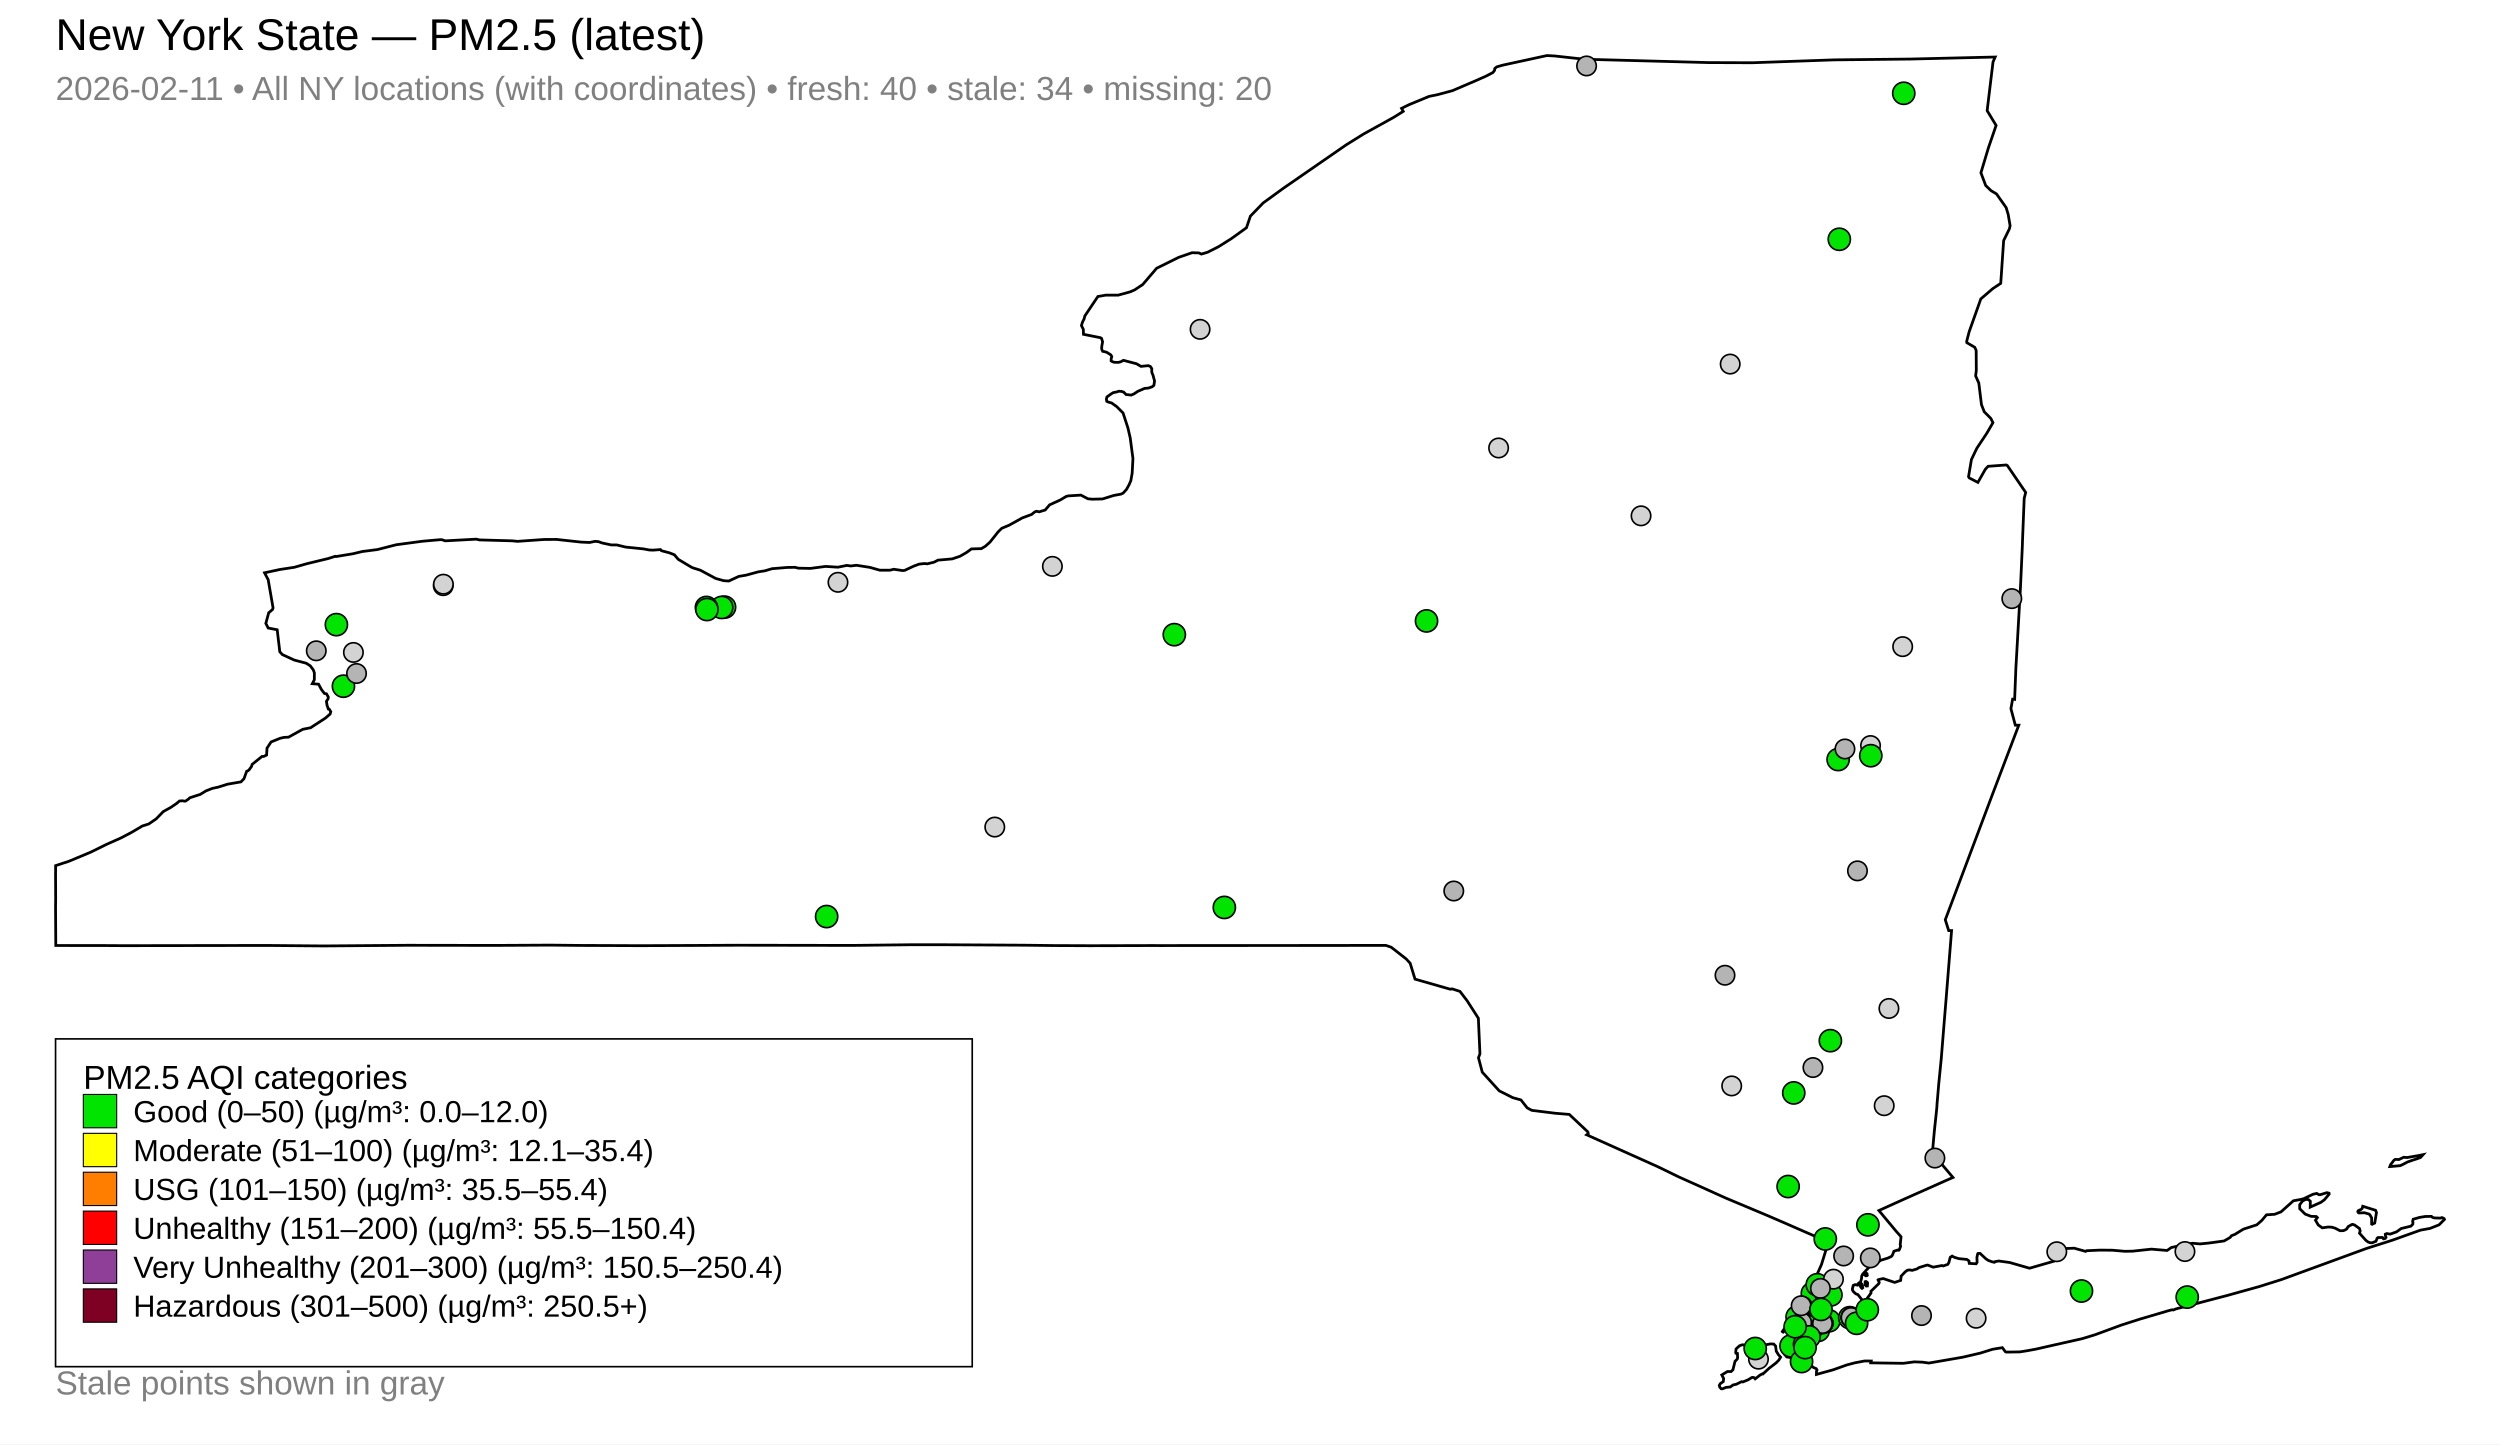
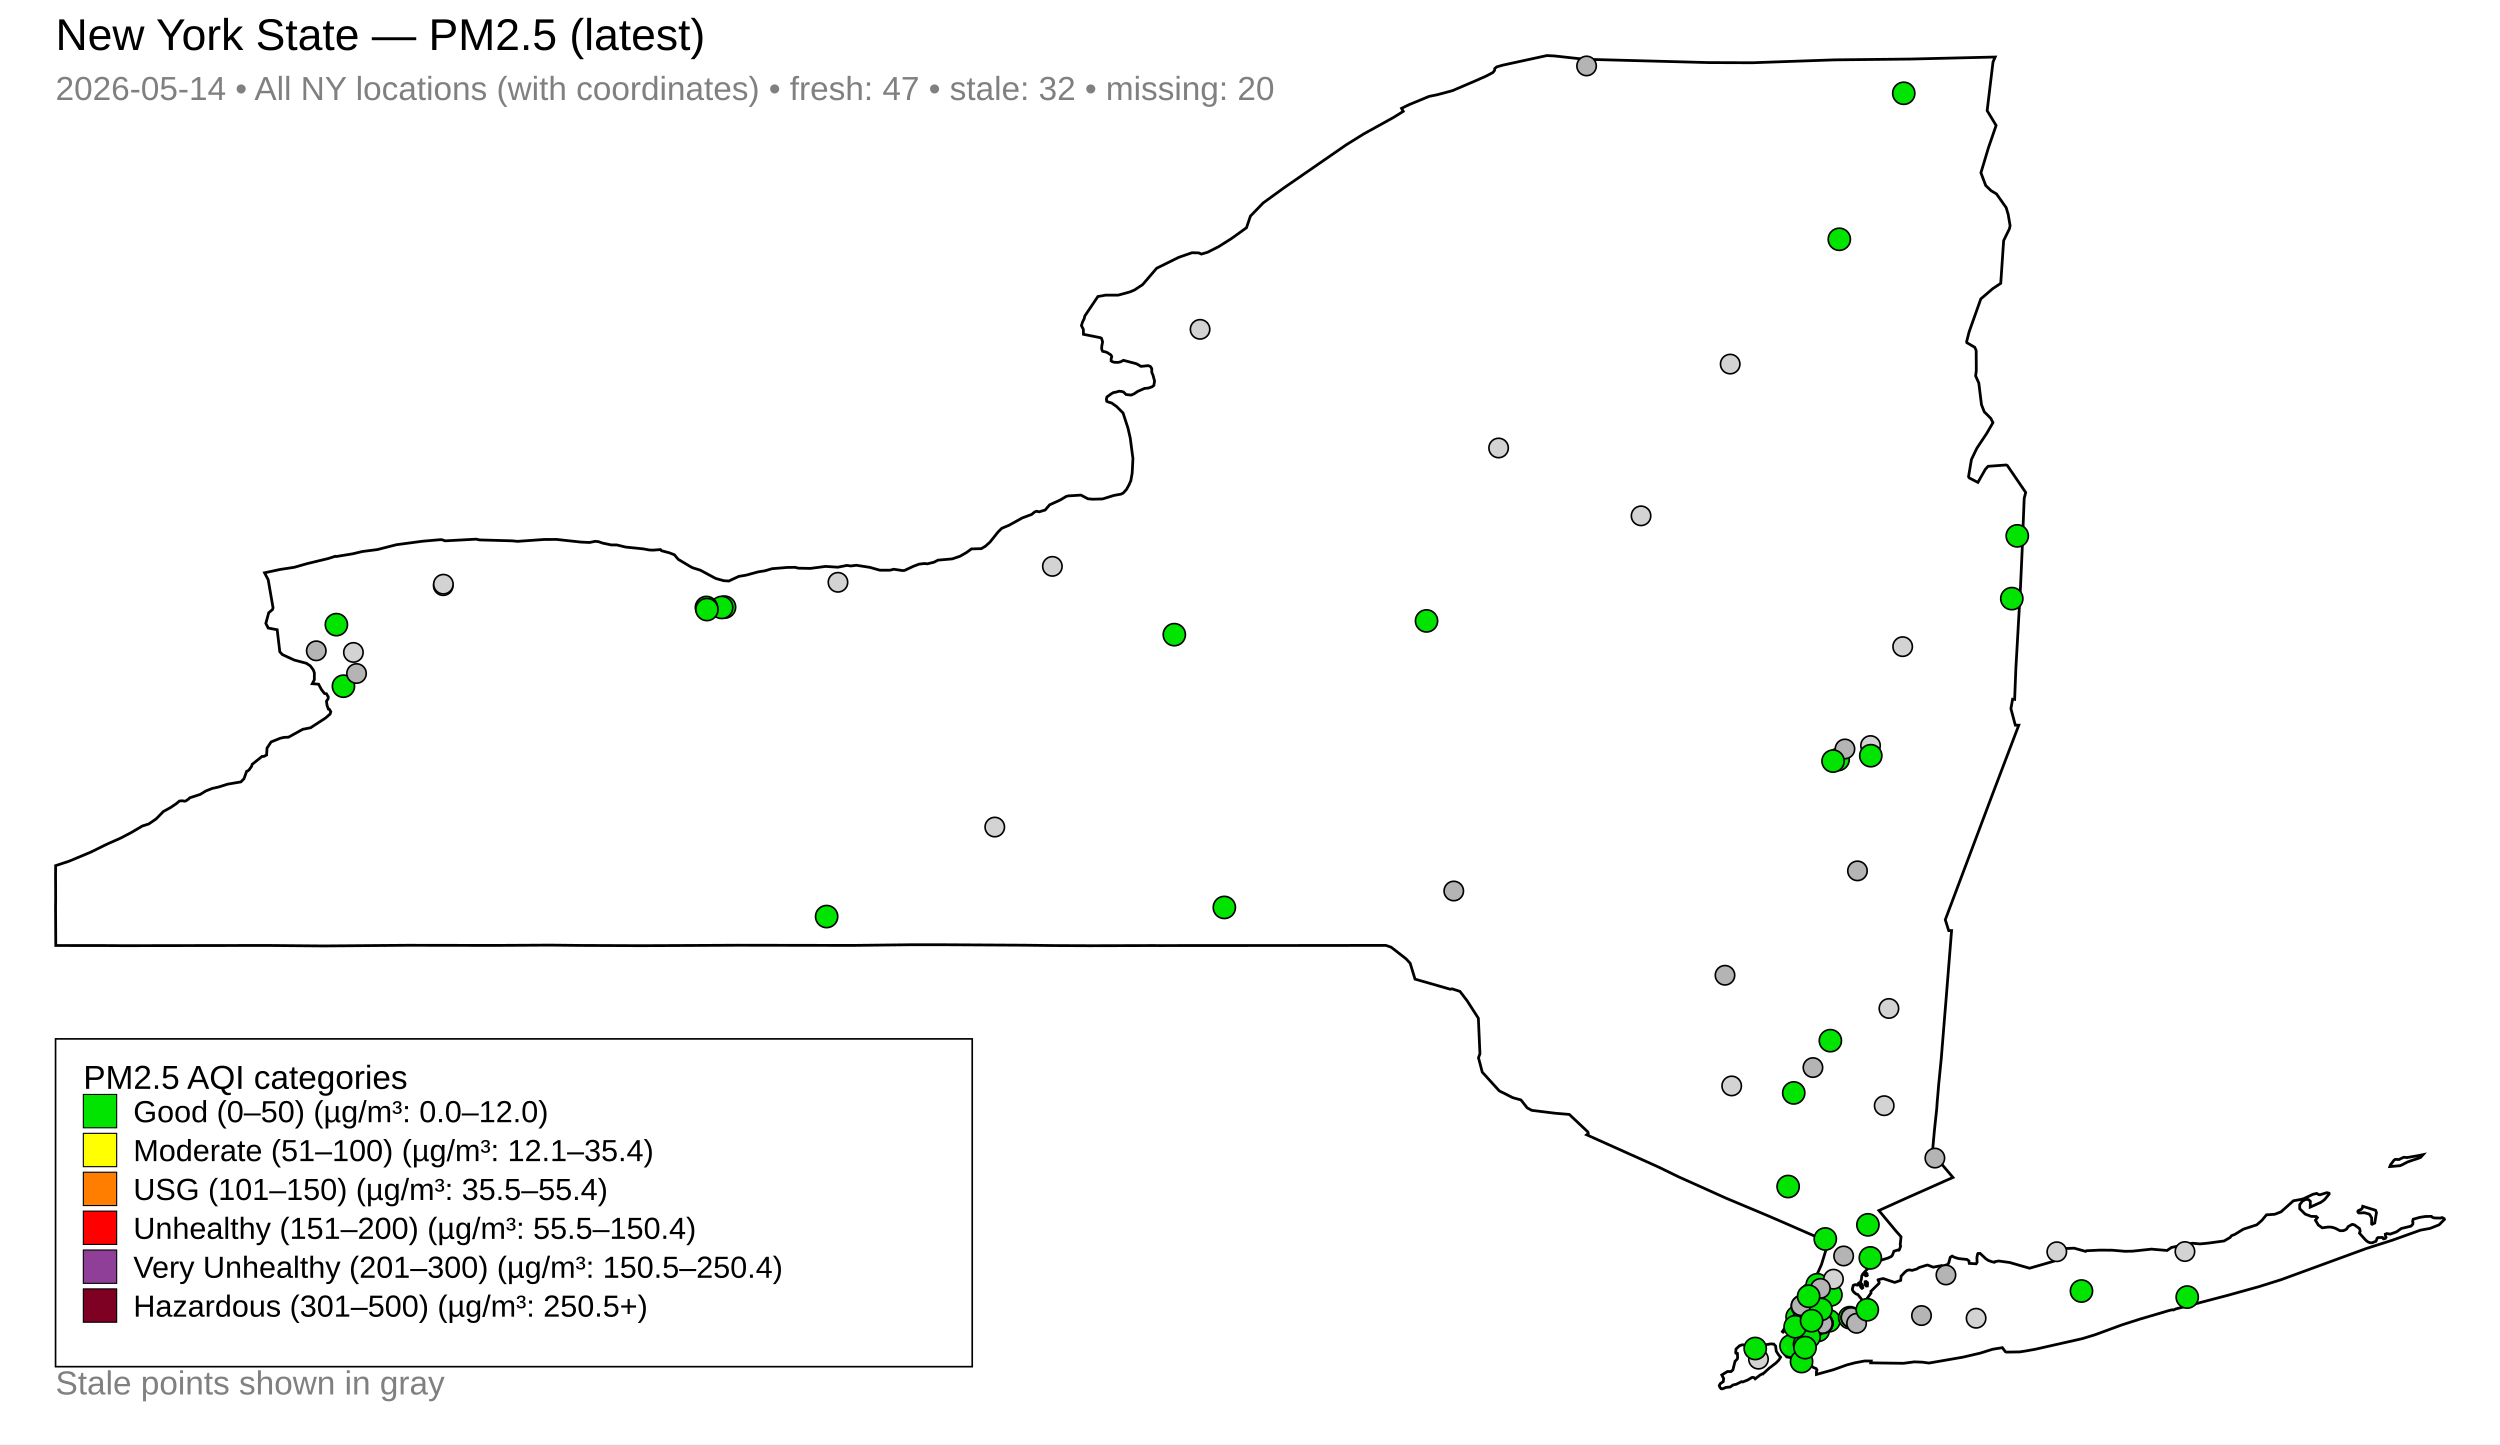
<svg xmlns="http://www.w3.org/2000/svg" width="900" height="520">
  <rect x="0" y="0" width="900" height="520" fill="white" />
  <text x="20" y="18" font-family="Arial, sans-serif" font-size="16">New York State — PM2.5 (latest)</text>
-   <text x="20" y="36" font-family="Arial, sans-serif" font-size="12" fill="gray">2026-02-11 • All NY locations (with coordinates) • fresh: 40 • stale: 34 • missing: 20</text>
+   <text x="20" y="36" font-family="Arial, sans-serif" font-size="12" fill="gray">2026-05-14 • All NY locations (with coordinates) • fresh: 47 • stale: 32 • missing: 20</text>
  <path d="M671.45,461.41 L671.76,461.32 L672.22,461.64 L672.35,461.97 L672.25,462.95 L671.86,462.98 L671.49,462.62 L671.42,461.90 L671.45,461.41 Z" fill="none" stroke="black" stroke-width="1" />
  <path d="M642.36,478.33 L642.45,478.27 L642.52,478.30 L642.67,478.45 L642.08,479.44 L641.97,479.57 L641.76,479.50 L641.65,479.36 L641.70,479.29 L642.36,478.33 Z" fill="none" stroke="black" stroke-width="1" />
  <path d="M631.09,495.85 L630.63,495.92 L629.30,496.74 L627.44,497.50 L626.99,497.39 L625.05,498.34 L623.91,498.58 L622.89,499.31 L621.43,499.45 L619.97,500.00 L619.59,499.94 L619.11,499.34 L618.94,498.75 L619.31,498.11 L620.38,497.37 L620.51,496.26 L619.84,494.98 L621.89,493.74 L623.20,493.75 L623.86,493.12 L624.60,490.10 L625.39,489.28 L625.54,488.77 L625.47,487.25 L624.94,487.17 L624.85,486.89 L624.98,485.63 L626.20,484.49 L627.20,484.13 L627.86,484.18 L628.29,484.48 L630.16,484.84 L633.73,484.48 L637.39,483.80 L638.55,483.86 L639.22,484.59 L639.45,486.43 L640.24,487.69 L641.02,488.58 L640.36,489.66 L639.38,490.65 L636.92,492.53 L634.68,494.60 L634.55,494.53 L633.57,495.05 L631.87,496.39 L631.55,496.00 L631.09,495.85 Z" fill="none" stroke="black" stroke-width="1" />
  <path d="M849.98,435.40 L850.40,435.00 L850.58,434.26 L855.20,435.70 L855.53,436.51 L854.90,440.30 L853.95,440.75 L853.79,440.66 L853.79,438.43 L853.14,437.30 L852.79,437.05 L851.24,436.59 L849.21,436.67 L848.92,436.46 L848.81,436.10 L849.05,435.78 L849.98,435.40 Z" fill="none" stroke="black" stroke-width="1" />
  <path d="M870.50,416.04 L872.32,415.67 L871.40,416.69 L870.20,417.14 L868.43,417.71 L866.65,418.34 L864.93,419.25 L864.09,419.63 L860.35,419.96 L860.56,419.36 L861.16,418.55 L861.81,417.71 L862.30,417.37 L863.61,417.44 L865.33,416.61 L866.53,416.72 L869.49,416.21 L870.50,416.04 Z" fill="none" stroke="black" stroke-width="1" />
  <path d="M672.13,458.56 L672.14,458.66 L672.14,458.72 L672.14,458.86 L672.23,459.11 L672.15,459.22 L671.72,459.30 L671.25,459.00 L671.26,458.78 L671.52,458.74 L671.57,458.43 L671.76,458.34 L672.01,458.42 L672.12,458.50 L672.13,458.56 Z" fill="none" stroke="black" stroke-width="1" />
  <path d="M711.67,111.62 L708.89,119.45 L708.00,122.91 L708.06,123.36 L710.90,125.02 L711.42,126.16 L711.47,133.32 L711.23,135.33 L712.37,137.90 L713.33,145.68 L714.32,148.22 L714.32,148.23 L716.69,150.62 L717.46,152.16 L716.34,154.09 L715.25,155.97 L711.69,161.33 L711.12,162.50 L709.72,165.42 L708.67,171.61 L708.95,172.06 L712.04,173.67 L714.72,168.95 L715.71,167.87 L722.27,167.39 L722.67,167.63 L728.86,176.71 L729.25,177.28 L728.71,179.40 L728.10,194.68 L728.09,194.76 L728.08,195.48 L728.05,196.41 L727.86,200.66 L727.39,211.06 L726.27,230.83 L725.74,240.07 L725.73,240.19 L725.72,240.42 L725.27,251.78 L724.54,251.70 L723.93,255.12 L725.51,261.06 L726.76,261.07 L722.18,273.10 L717.23,286.12 L710.91,302.93 L700.30,331.12 L701.53,335.01 L702.57,335.01 L700.65,358.95 L700.65,359.00 L700.08,365.91 L699.29,375.69 L698.86,381.02 L697.92,390.50 L697.50,395.54 L697.49,395.62 L697.48,395.72 L697.46,395.84 L697.46,395.89 L697.45,395.95 L697.30,397.94 L697.29,398.09 L697.29,398.14 L697.28,398.37 L697.27,398.55 L697.17,399.64 L697.11,400.19 L697.09,400.40 L696.44,406.47 L696.33,407.58 L695.65,415.11 L703.07,423.89 L700.16,425.16 L699.60,425.41 L688.75,430.24 L686.82,431.10 L686.00,431.46 L676.41,435.79 L680.06,440.19 L680.83,441.10 L681.61,442.05 L682.65,443.29 L684.29,445.13 L684.37,445.24 L684.08,448.06 L684.22,448.65 L683.79,449.84 L683.56,450.08 L683.30,449.97 L681.82,450.44 L681.25,451.90 L680.91,452.31 L679.66,452.90 L677.07,453.70 L675.98,454.45 L673.26,455.77 L670.59,458.65 L670.35,459.12 L670.21,459.39 L670.13,460.39 L669.78,461.51 L669.86,461.98 L670.22,462.23 L670.50,462.70 L670.50,462.99 L670.49,463.23 L670.60,463.60 L670.45,463.73 L670.31,463.82 L670.15,463.69 L669.84,463.26 L669.53,462.78 L669.70,462.27 L669.40,461.80 L669.23,461.82 L668.86,462.18 L668.61,462.63 L667.80,462.47 L667.16,462.76 L666.86,464.00 L666.90,464.43 L667.26,465.03 L668.07,465.76 L668.85,466.07 L670.08,467.63 L670.58,468.27 L671.16,468.23 L671.99,467.65 L672.01,467.64 L673.56,465.50 L673.52,464.88 L676.36,462.11 L676.53,461.69 L676.10,460.78 L676.22,460.66 L677.95,460.28 L682.09,461.67 L682.62,461.49 L684.24,460.94 L684.40,459.42 L685.84,457.89 L686.64,457.30 L687.38,457.17 L688.40,457.33 L690.11,456.81 L690.84,456.33 L693.58,455.47 L693.99,455.43 L695.96,456.18 L699.09,455.59 L699.56,455.74 L701.20,455.18 L701.51,454.68 L701.56,454.61 L702.09,452.64 L702.78,452.18 L702.84,452.21 L703.35,452.51 L703.54,452.61 L703.97,452.75 L705.14,453.10 L705.48,453.14 L705.92,453.18 L707.17,453.31 L707.99,453.39 L708.08,453.40 L708.82,453.94 L708.84,454.11 L708.93,454.82 L711.41,454.96 L711.75,454.44 L711.69,452.62 L711.97,451.37 L712.09,451.24 L712.84,451.23 L714.85,453.11 L715.77,453.74 L717.21,454.27 L717.99,454.42 L718.14,454.21 L719.54,453.96 L723.48,454.50 L723.48,454.50 L730.64,456.56 L739.37,454.04 L739.67,453.38 L739.84,451.18 L740.27,450.08 L743.57,449.47 L746.71,449.35 L750.83,450.50 L751.18,450.26 L756.02,450.04 L760.46,450.08 L764.95,450.47 L767.74,450.42 L774.50,449.69 L780.15,450.17 L781.68,449.11 L786.64,448.02 L789.37,447.57 L792.02,447.81 L795.24,447.49 L800.69,446.74 L802.85,445.48 L803.34,444.85 L804.55,444.38 L807.63,442.49 L812.44,440.94 L814.24,439.37 L815.93,437.34 L818.90,437.14 L821.17,436.26 L825.62,432.29 L828.10,431.83 L829.29,431.55 L832.69,429.93 L834.03,429.63 L834.66,430.02 L835.20,430.12 L837.67,429.36 L838.45,429.55 L838.50,429.87 L836.78,431.92 L835.52,432.84 L831.68,434.56 L831.72,432.46 L831.03,431.85 L830.34,431.77 L829.75,431.92 L828.83,432.45 L827.89,433.71 L827.90,435.13 L829.85,437.07 L831.97,437.88 L833.86,437.95 L834.26,438.34 L833.56,439.28 L834.59,441.01 L836.02,442.02 L838.12,441.73 L839.41,441.78 L840.70,442.17 L842.40,443.06 L843.63,443.03 L844.42,442.70 L844.83,442.40 L845.34,441.58 L846.64,440.84 L846.91,440.77 L847.62,440.98 L849.42,442.27 L849.66,443.16 L849.41,443.95 L851.70,446.51 L852.50,447.11 L853.25,447.39 L853.98,447.40 L855.33,446.86 L855.66,446.12 L855.74,445.80 L856.07,445.52 L857.67,445.48 L858.06,445.98 L858.15,445.97 L858.36,445.93 L858.75,445.80 L858.97,445.46 L858.75,444.81 L858.71,444.31 L859.20,444.09 L860.47,444.28 L862.73,443.48 L864.44,442.27 L867.94,441.41 L868.59,440.72 L868.67,440.13 L868.54,439.69 L868.75,438.92 L871.08,438.26 L873.13,437.93 L875.32,437.90 L875.73,438.27 L876.37,438.45 L878.55,438.52 L879.10,438.32 L879.86,438.67 L880.00,438.99 L878.08,440.93 L874.83,442.22 L871.35,442.86 L861.17,446.50 L851.91,449.45 L821.30,460.65 L813.23,463.19 L801.98,466.32 L783.30,471.22 L782.44,471.59 L781.99,471.51 L780.80,471.81 L770.46,474.85 L763.93,476.94 L754.22,480.51 L749.60,481.92 L739.78,484.13 L732.91,485.69 L729.57,486.30 L727.07,486.69 L726.81,486.69 L722.25,486.76 L721.89,486.57 L720.85,485.16 L717.35,485.73 L712.94,487.11 L709.48,487.92 L706.59,488.59 L694.41,490.70 L692.08,490.38 L689.13,490.27 L685.24,490.79 L679.31,490.71 L673.48,490.62 L673.53,490.41 L673.63,489.97 L671.28,489.95 L668.40,490.49 L667.81,490.60 L664.81,491.39 L659.97,493.12 L653.92,494.79 L653.93,493.72 L654.12,493.19 L653.80,492.69 L653.48,492.56 L652.83,492.29 L652.23,491.79 L651.22,491.87 L647.74,492.11 L646.58,492.09 L645.82,491.85 L645.49,491.67 L645.39,491.28 L646.01,490.71 L646.11,490.58 L646.63,489.96 L646.44,489.42 L645.61,488.88 L643.23,488.50 L642.49,487.59 L642.19,486.33 L642.63,485.03 L642.90,484.64 L643.31,484.03 L644.81,482.70 L644.57,480.60 L644.31,480.34 L644.19,480.22 L644.10,479.73 L644.44,479.04 L644.79,478.83 L644.97,478.16 L644.68,477.60 L644.13,477.34 L645.30,472.33 L645.80,471.59 L646.70,470.22 L647.56,468.92 L648.23,467.90 L652.43,461.52 L653.54,459.79 L654.04,459.01 L654.05,459.01 L654.69,457.56 L655.54,455.67 L655.73,455.24 L658.33,446.78 L657.39,446.77 L656.39,446.35 L642.34,440.21 L642.34,440.21 L636.74,437.79 L636.27,437.59 L623.59,432.27 L621.30,431.31 L607.02,424.88 L604.15,423.59 L597.03,420.12 L571.21,408.53 L571.77,408.09 L571.62,407.48 L564.94,401.19 L564.57,401.16 L559.87,400.77 L551.43,399.72 L549.78,398.82 L547.54,395.98 L544.57,395.15 L539.74,392.72 L533.62,385.98 L532.58,382.03 L532.25,380.80 L532.78,379.37 L532.21,366.57 L528.15,360.25 L525.58,356.90 L522.77,355.99 L522.09,356.12 L509.41,352.49 L507.66,346.77 L506.19,345.18 L500.83,341.00 L498.91,340.34 L491.03,340.35 L490.57,340.35 L486.12,340.35 L485.47,340.36 L485.40,340.37 L431.39,340.39 L431.08,340.39 L417.73,340.41 L415.79,340.40 L414.97,340.40 L413.41,340.40 L391.85,340.46 L391.18,340.45 L378.97,340.40 L378.49,340.39 L368.59,340.27 L368.53,340.27 L340.49,340.11 L338.40,340.10 L329.08,340.10 L328.96,340.11 L328.40,340.11 L327.31,340.11 L326.71,340.12 L324.20,340.15 L324.19,340.15 L319.64,340.20 L319.63,340.20 L306.90,340.35 L265.50,340.28 L254.11,340.34 L238.89,340.41 L230.96,340.44 L229.96,340.44 L208.32,340.35 L208.29,340.35 L198.12,340.24 L189.21,340.29 L178.17,340.35 L146.78,340.30 L116.53,340.54 L111.73,340.50 L97.20,340.37 L96.24,340.36 L44.33,340.44 L42.93,340.43 L36.46,340.39 L34.89,340.38 L34.89,340.39 L20.08,340.38 L20.00,326.35 L20.03,324.28 L20.04,323.01 L20.03,321.88 L20.02,321.20 L20.03,320.78 L20.00,314.47 L20.02,313.59 L20.02,311.63 L24.82,310.05 L32.70,306.76 L38.29,304.00 L43.48,301.69 L47.32,299.68 L51.26,297.35 L53.57,296.62 L56.23,294.79 L58.80,292.15 L61.36,290.74 L63.51,289.29 L64.62,288.36 L65.67,288.28 L66.45,288.43 L66.85,288.35 L67.76,287.74 L68.34,287.20 L72.08,285.99 L74.12,284.73 L76.48,283.81 L78.63,283.35 L81.89,282.31 L86.73,281.48 L87.83,280.34 L88.03,279.78 L88.81,277.65 L89.17,277.53 L89.64,277.18 L90.54,275.93 L90.79,275.15 L94.34,272.31 L94.94,272.32 L95.97,271.81 L96.13,269.31 L97.59,267.10 L100.85,265.78 L102.24,265.46 L103.87,265.38 L108.98,262.55 L111.81,261.99 L117.20,258.48 L118.85,257.03 L119.08,256.20 L118.52,255.30 L118.21,255.25 L117.74,253.94 L117.52,252.48 L118.09,251.60 L118.19,250.93 L117.53,249.76 L116.81,249.66 L115.68,248.18 L114.69,246.31 L112.43,246.13 L113.16,244.71 L113.17,242.22 L112.79,241.17 L111.73,239.73 L111.48,239.56 L110.26,238.77 L105.89,237.61 L101.65,235.65 L100.73,234.64 L99.82,226.98 L99.79,226.71 L96.55,226.09 L95.70,224.42 L96.73,220.61 L98.11,219.42 L98.30,218.83 L96.55,208.71 L95.24,206.21 L100.75,205.02 L105.97,204.22 L110.44,202.94 L118.20,201.06 L120.72,200.26 L120.96,200.36 L127.08,199.35 L130.41,198.55 L135.88,197.84 L142.68,196.10 L152.14,194.84 L158.51,194.28 L159.20,194.32 L160.22,194.70 L161.05,194.66 L171.41,194.10 L172.66,194.37 L184.42,194.70 L186.27,194.89 L195.89,194.21 L200.32,194.19 L209.12,195.15 L212.16,195.29 L212.25,195.29 L214.25,194.88 L215.47,195.00 L216.80,195.48 L220.09,196.18 L222.04,196.18 L225.25,196.95 L231.64,197.60 L233.73,197.99 L235.06,198.05 L237.77,197.85 L238.13,198.26 L240.99,199.02 L242.78,199.72 L244.16,201.35 L248.63,204.03 L249.35,204.40 L252.12,205.27 L254.96,206.80 L257.67,208.25 L260.52,209.05 L262.36,209.17 L265.97,207.50 L268.62,207.05 L272.95,205.87 L275.37,205.49 L277.93,204.73 L278.54,204.68 L279.56,204.60 L283.36,204.28 L286.24,204.24 L287.40,204.54 L291.73,204.63 L297.18,203.91 L301.64,204.19 L304.86,203.55 L306.28,203.75 L308.30,203.50 L313.14,204.25 L316.78,205.28 L320.50,205.26 L321.72,204.93 L324.99,205.41 L325.67,205.34 L328.91,203.82 L330.88,203.09 L332.77,202.87 L333.80,202.98 L336.24,202.39 L337.69,201.65 L342.80,201.20 L345.59,200.26 L347.98,198.88 L349.72,197.61 L350.65,197.58 L353.28,197.51 L354.75,196.63 L356.40,195.16 L359.33,191.47 L360.63,190.19 L362.11,189.57 L363.20,189.12 L368.02,186.45 L371.39,185.20 L372.46,184.32 L373.13,184.05 L374.11,184.26 L376.27,183.60 L377.85,181.75 L381.66,180.01 L383.82,178.72 L384.57,178.52 L389.12,178.24 L391.66,179.56 L393.25,179.71 L396.92,179.62 L400.98,178.36 L403.59,177.88 L404.37,177.48 L405.53,176.19 L406.42,174.60 L407.11,173.02 L407.58,170.32 L407.86,165.08 L407.43,161.84 L406.90,157.75 L406.05,154.06 L404.30,148.68 L402.03,146.39 L400.20,145.08 L399.02,144.75 L398.43,144.46 L398.30,143.71 L398.49,142.90 L399.19,142.40 L399.96,141.84 L400.79,141.34 L402.07,141.09 L402.77,140.84 L403.73,140.91 L404.50,141.15 L405.39,142.03 L407.24,142.23 L408.27,141.78 L409.60,140.89 L412.03,139.83 L413.42,139.71 L414.75,139.25 L415.40,138.73 L415.64,137.15 L415.05,134.99 L414.70,134.22 L414.63,133.66 L414.63,132.69 L414.11,131.91 L413.35,131.63 L410.77,131.90 L409.13,130.95 L404.44,129.72 L403.48,130.23 L402.65,130.45 L401.80,130.45 L401.14,130.42 L400.49,130.22 L400.01,129.92 L400.01,129.23 L400.23,128.35 L399.91,127.76 L398.58,126.91 L397.93,126.67 L396.96,126.47 L396.72,126.00 L396.59,125.47 L396.65,124.60 L396.94,123.06 L396.55,121.81 L396.15,121.57 L390.05,120.35 L390.00,118.58 L389.32,117.22 L389.67,116.02 L390.28,114.79 L390.55,113.73 L395.23,106.75 L398.07,106.24 L402.54,106.25 L406.75,105.10 L408.43,104.39 L411.37,102.44 L416.39,96.57 L424.32,92.65 L429.13,90.98 L431.61,91.05 L432.49,91.47 L434.73,90.81 L438.71,88.79 L443.22,85.95 L444.47,85.06 L448.73,81.98 L450.15,77.80 L454.75,73.05 L462.25,67.61 L484.59,52.17 L490.91,48.23 L501.72,42.25 L505.17,40.09 L504.56,39.01 L507.22,37.70 L514.47,34.70 L517.43,34.10 L522.81,32.66 L530.97,29.18 L535.07,27.36 L537.46,26.10 L538.06,25.30 L538.10,24.70 L538.81,24.08 L541.02,23.45 L556.89,20.00 L559.60,20.14 L567.94,21.06 L570.44,21.33 L615.11,22.53 L630.83,22.59 L643.82,22.13 L660.44,21.55 L687.64,21.26 L718.26,20.53 L717.49,22.29 L716.48,30.64 L715.37,39.83 L718.60,45.16 L715.84,53.19 L713.13,62.21 L714.85,66.77 L716.21,68.09 L716.77,68.63 L718.74,69.81 L718.74,69.81 L722.22,74.75 L722.96,77.26 L723.64,81.27 L723.38,82.39 L721.31,86.62 L720.42,99.76 L720.26,102.01 L717.42,103.89 L713.09,107.61 L711.67,111.62 Z" fill="none" stroke="black" stroke-width="1" />
  <circle cx="623.41" cy="390.93" r="3.50" fill="lightgray" stroke="black" stroke-width="0.6" />
  <circle cx="113.86" cy="234.29" r="3.50" fill="rgb(180,180,180)" stroke="black" stroke-width="0.6" />
  <circle cx="643.73" cy="427.15" r="4.00" fill="#00E400" stroke="black" stroke-width="0.6" />
  <circle cx="652.45" cy="465.63" r="4.00" fill="#00E400" stroke="black" stroke-width="0.6" />
  <circle cx="645.75" cy="393.45" r="4.00" fill="#00E400" stroke="black" stroke-width="0.6" />
  <circle cx="633.05" cy="489.30" r="3.50" fill="lightgray" stroke="black" stroke-width="0.6" />
  <circle cx="539.50" cy="161.27" r="3.50" fill="lightgray" stroke="black" stroke-width="0.6" />
  <circle cx="711.40" cy="474.57" r="3.50" fill="lightgray" stroke="black" stroke-width="0.6" />
  <circle cx="159.56" cy="210.84" r="3.50" fill="lightgray" stroke="black" stroke-width="0.6" />
  <circle cx="590.78" cy="185.70" r="3.50" fill="lightgray" stroke="black" stroke-width="0.6" />
  <circle cx="622.87" cy="131.07" r="3.50" fill="lightgray" stroke="black" stroke-width="0.6" />
  <circle cx="358.12" cy="297.74" r="3.50" fill="lightgray" stroke="black" stroke-width="0.6" />
  <circle cx="513.55" cy="223.53" r="4.00" fill="#00E400" stroke="black" stroke-width="0.6" />
  <circle cx="432.03" cy="118.56" r="3.50" fill="lightgray" stroke="black" stroke-width="0.6" />
  <circle cx="260.84" cy="218.57" r="4.00" fill="#00E400" stroke="black" stroke-width="0.6" />
  <circle cx="654.21" cy="462.50" r="4.00" fill="#00E400" stroke="black" stroke-width="0.6" />
  <circle cx="657.44" cy="466.02" r="4.00" fill="#00E400" stroke="black" stroke-width="0.6" />
  <circle cx="658.41" cy="475.49" r="4.00" fill="#00E400" stroke="black" stroke-width="0.6" />
  <circle cx="673.39" cy="268.40" r="3.50" fill="lightgray" stroke="black" stroke-width="0.6" />
  <circle cx="301.67" cy="209.63" r="3.50" fill="lightgray" stroke="black" stroke-width="0.6" />
  <circle cx="665.90" cy="474.36" r="4.00" fill="#00E400" stroke="black" stroke-width="0.6" />
  <circle cx="662.15" cy="86.14" r="4.00" fill="#00E400" stroke="black" stroke-width="0.6" />
  <circle cx="672.45" cy="440.94" r="4.00" fill="#00E400" stroke="black" stroke-width="0.6" />
  <circle cx="684.96" cy="232.79" r="3.50" fill="lightgray" stroke="black" stroke-width="0.6" />
  <circle cx="678.31" cy="398.05" r="3.50" fill="lightgray" stroke="black" stroke-width="0.6" />
  <circle cx="648.49" cy="475.16" r="3.50" fill="rgb(180,180,180)" stroke="black" stroke-width="0.6" />
  <circle cx="422.75" cy="228.48" r="4.00" fill="#00E400" stroke="black" stroke-width="0.6" />
  <circle cx="297.59" cy="329.96" r="4.00" fill="#00E400" stroke="black" stroke-width="0.6" />
  <circle cx="749.33" cy="464.77" r="4.00" fill="#00E400" stroke="black" stroke-width="0.6" />
  <circle cx="644.77" cy="484.52" r="4.00" fill="#00E400" stroke="black" stroke-width="0.6" />
  <circle cx="127.23" cy="234.88" r="3.50" fill="lightgray" stroke="black" stroke-width="0.6" />
  <circle cx="673.48" cy="272.05" r="4.00" fill="#00E400" stroke="black" stroke-width="0.6" />
  <circle cx="123.64" cy="247.03" r="4.00" fill="#00E400" stroke="black" stroke-width="0.6" />
  <circle cx="159.62" cy="210.31" r="3.50" fill="lightgray" stroke="black" stroke-width="0.6" />
  <circle cx="691.74" cy="473.60" r="3.50" fill="rgb(180,180,180)" stroke="black" stroke-width="0.6" />
  <circle cx="647.35" cy="476.84" r="3.50" fill="rgb(180,180,180)" stroke="black" stroke-width="0.6" />
  <circle cx="654.57" cy="478.94" r="4.00" fill="#00E400" stroke="black" stroke-width="0.6" />
  <circle cx="659.13" cy="466.16" r="4.00" fill="#00E400" stroke="black" stroke-width="0.6" />
  <circle cx="660.05" cy="460.50" r="3.50" fill="lightgray" stroke="black" stroke-width="0.6" />
  <circle cx="680.01" cy="363.05" r="3.50" fill="lightgray" stroke="black" stroke-width="0.6" />
  <circle cx="786.58" cy="450.55" r="3.50" fill="lightgray" stroke="black" stroke-width="0.6" />
  <circle cx="571.17" cy="23.74" r="3.50" fill="rgb(180,180,180)" stroke="black" stroke-width="0.6" />
  <circle cx="740.45" cy="450.63" r="3.50" fill="lightgray" stroke="black" stroke-width="0.6" />
  <circle cx="128.35" cy="242.46" r="3.50" fill="rgb(180,180,180)" stroke="black" stroke-width="0.6" />
  <circle cx="378.86" cy="203.89" r="3.50" fill="lightgray" stroke="black" stroke-width="0.6" />
  <circle cx="666.63" cy="474.18" r="3.50" fill="rgb(180,180,180)" stroke="black" stroke-width="0.6" />
  <circle cx="259.81" cy="218.68" r="4.00" fill="#00E400" stroke="black" stroke-width="0.6" />
  <circle cx="655.35" cy="463.83" r="3.50" fill="rgb(180,180,180)" stroke="black" stroke-width="0.6" />
  <circle cx="631.88" cy="485.46" r="4.00" fill="#00E400" stroke="black" stroke-width="0.6" />
-   <circle cx="673.32" cy="452.85" r="3.50" fill="rgb(180,180,180)" stroke="black" stroke-width="0.6" />
+   <circle cx="673.32" cy="452.85" r="4.00" fill="#00E400" stroke="black" stroke-width="0.6" />
  <circle cx="651.55" cy="480.96" r="3.50" fill="rgb(180,180,180)" stroke="black" stroke-width="0.6" />
  <circle cx="523.36" cy="320.76" r="3.50" fill="rgb(180,180,180)" stroke="black" stroke-width="0.6" />
  <circle cx="672.22" cy="471.51" r="3.50" fill="rgb(180,180,180)" stroke="black" stroke-width="0.6" />
  <circle cx="666.37" cy="474.31" r="3.50" fill="rgb(180,180,180)" stroke="black" stroke-width="0.6" />
  <circle cx="672.22" cy="471.51" r="3.50" fill="rgb(180,180,180)" stroke="black" stroke-width="0.6" />
  <circle cx="685.35" cy="33.58" r="4.00" fill="#00E400" stroke="black" stroke-width="0.6" />
  <circle cx="254.31" cy="218.69" r="4.00" fill="#00E400" stroke="black" stroke-width="0.6" />
  <circle cx="666.34" cy="474.37" r="3.50" fill="rgb(180,180,180)" stroke="black" stroke-width="0.6" />
  <circle cx="666.37" cy="474.31" r="3.50" fill="rgb(180,180,180)" stroke="black" stroke-width="0.6" />
  <circle cx="646.96" cy="474.10" r="4.00" fill="#00E400" stroke="black" stroke-width="0.6" />
  <circle cx="652.66" cy="384.32" r="3.50" fill="rgb(180,180,180)" stroke="black" stroke-width="0.6" />
  <circle cx="657.10" cy="446.03" r="4.00" fill="#00E400" stroke="black" stroke-width="0.6" />
  <circle cx="652.89" cy="477.50" r="4.00" fill="#00E400" stroke="black" stroke-width="0.6" />
  <circle cx="121.10" cy="224.87" r="4.00" fill="#00E400" stroke="black" stroke-width="0.6" />
  <circle cx="648.56" cy="490.16" r="4.00" fill="#00E400" stroke="black" stroke-width="0.6" />
  <circle cx="656.29" cy="476.41" r="3.50" fill="rgb(180,180,180)" stroke="black" stroke-width="0.6" />
  <circle cx="656.29" cy="476.43" r="3.50" fill="rgb(180,180,180)" stroke="black" stroke-width="0.6" />
  <circle cx="656.31" cy="476.41" r="3.50" fill="rgb(180,180,180)" stroke="black" stroke-width="0.6" />
  <circle cx="656.37" cy="476.36" r="3.50" fill="rgb(180,180,180)" stroke="black" stroke-width="0.6" />
  <circle cx="656.16" cy="476.60" r="3.50" fill="rgb(180,180,180)" stroke="black" stroke-width="0.6" />
  <circle cx="656.27" cy="476.40" r="3.50" fill="rgb(180,180,180)" stroke="black" stroke-width="0.6" />
  <circle cx="656.09" cy="476.47" r="3.50" fill="rgb(180,180,180)" stroke="black" stroke-width="0.6" />
-   <circle cx="668.37" cy="476.39" r="4.00" fill="#00E400" stroke="black" stroke-width="0.6" />
+   <circle cx="668.37" cy="476.39" r="3.50" fill="rgb(180,180,180)" stroke="black" stroke-width="0.6" />
  <circle cx="440.76" cy="326.68" r="4.00" fill="#00E400" stroke="black" stroke-width="0.6" />
-   <circle cx="648.83" cy="470.23" r="3.50" fill="rgb(180,180,180)" stroke="black" stroke-width="0.6" />
+   <circle cx="648.83" cy="470.23" r="4.00" fill="#00E400" stroke="black" stroke-width="0.6" />
  <circle cx="672.22" cy="471.51" r="4.00" fill="#00E400" stroke="black" stroke-width="0.6" />
-   <circle cx="724.25" cy="215.50" r="3.50" fill="rgb(180,180,180)" stroke="black" stroke-width="0.6" />
+   <circle cx="724.25" cy="215.50" r="4.00" fill="#00E400" stroke="black" stroke-width="0.6" />
  <circle cx="668.69" cy="313.51" r="3.50" fill="rgb(180,180,180)" stroke="black" stroke-width="0.6" />
-   <circle cx="648.60" cy="476.10" r="3.50" fill="rgb(180,180,180)" stroke="black" stroke-width="0.6" />
+   <circle cx="648.60" cy="476.10" r="4.00" fill="#00E400" stroke="black" stroke-width="0.6" />
  <circle cx="661.73" cy="273.43" r="4.00" fill="#00E400" stroke="black" stroke-width="0.6" />
  <circle cx="649.63" cy="483.92" r="4.00" fill="#00E400" stroke="black" stroke-width="0.6" />
  <circle cx="658.93" cy="374.64" r="4.00" fill="#00E400" stroke="black" stroke-width="0.6" />
  <circle cx="696.56" cy="416.90" r="3.50" fill="rgb(180,180,180)" stroke="black" stroke-width="0.6" />
  <circle cx="787.40" cy="466.95" r="3.50" fill="rgb(180,180,180)" stroke="black" stroke-width="0.6" />
  <circle cx="664.18" cy="269.63" r="3.50" fill="rgb(180,180,180)" stroke="black" stroke-width="0.6" />
  <circle cx="621.00" cy="351.09" r="3.50" fill="rgb(180,180,180)" stroke="black" stroke-width="0.6" />
  <circle cx="254.50" cy="219.43" r="4.00" fill="#00E400" stroke="black" stroke-width="0.6" />
  <circle cx="651.28" cy="481.27" r="4.00" fill="#00E400" stroke="black" stroke-width="0.6" />
  <circle cx="787.40" cy="466.95" r="4.00" fill="#00E400" stroke="black" stroke-width="0.6" />
  <circle cx="663.71" cy="452.15" r="3.50" fill="rgb(180,180,180)" stroke="black" stroke-width="0.6" />
  <circle cx="646.26" cy="477.62" r="4.00" fill="#00E400" stroke="black" stroke-width="0.6" />
  <circle cx="649.82" cy="485.14" r="4.00" fill="#00E400" stroke="black" stroke-width="0.6" />
  <circle cx="648.41" cy="470.06" r="3.50" fill="rgb(180,180,180)" stroke="black" stroke-width="0.6" />
  <circle cx="655.55" cy="471.39" r="4.00" fill="#00E400" stroke="black" stroke-width="0.6" />
+   <circle cx="659.90" cy="273.99" r="4.00" fill="#00E400" stroke="black" stroke-width="0.6" />
+   <circle cx="726.21" cy="192.91" r="4.00" fill="#00E400" stroke="black" stroke-width="0.6" />
+   <circle cx="652.17" cy="475.46" r="4.00" fill="#00E400" stroke="black" stroke-width="0.6" />
+   <circle cx="700.54" cy="458.98" r="3.50" fill="rgb(180,180,180)" stroke="black" stroke-width="0.6" />
+   <circle cx="651.10" cy="466.65" r="4.00" fill="#00E400" stroke="black" stroke-width="0.6" />
  <rect x="20" y="374" width="330" height="118" fill="white" stroke="black" stroke-width="0.6" />
  <text x="30" y="392" font-family="Arial, sans-serif" font-size="12">PM2.5 AQI categories</text>
  <rect x="30" y="394" width="12" height="12" fill="#00E400" stroke="black" stroke-width="0.4" />
  <text x="48" y="404" font-family="Arial, sans-serif" font-size="11">Good (0–50)  (µg/m³: 0.0–12.0)</text>
  <rect x="30" y="408" width="12" height="12" fill="#FFFF00" stroke="black" stroke-width="0.4" />
  <text x="48" y="418" font-family="Arial, sans-serif" font-size="11">Moderate (51–100)  (µg/m³: 12.1–35.4)</text>
  <rect x="30" y="422" width="12" height="12" fill="#FF7E00" stroke="black" stroke-width="0.4" />
  <text x="48" y="432" font-family="Arial, sans-serif" font-size="11">USG (101–150)  (µg/m³: 35.5–55.4)</text>
  <rect x="30" y="436" width="12" height="12" fill="#FF0000" stroke="black" stroke-width="0.4" />
  <text x="48" y="446" font-family="Arial, sans-serif" font-size="11">Unhealthy (151–200)  (µg/m³: 55.5–150.4)</text>
  <rect x="30" y="450" width="12" height="12" fill="#8F3F97" stroke="black" stroke-width="0.4" />
  <text x="48" y="460" font-family="Arial, sans-serif" font-size="11">Very Unhealthy (201–300)  (µg/m³: 150.5–250.4)</text>
  <rect x="30" y="464" width="12" height="12" fill="#7E0023" stroke="black" stroke-width="0.4" />
  <text x="48" y="474" font-family="Arial, sans-serif" font-size="11">Hazardous (301–500)  (µg/m³: 250.5+)</text>
  <text x="20" y="502" font-family="Arial, sans-serif" font-size="12" fill="gray">Stale points shown in gray</text>
</svg>
